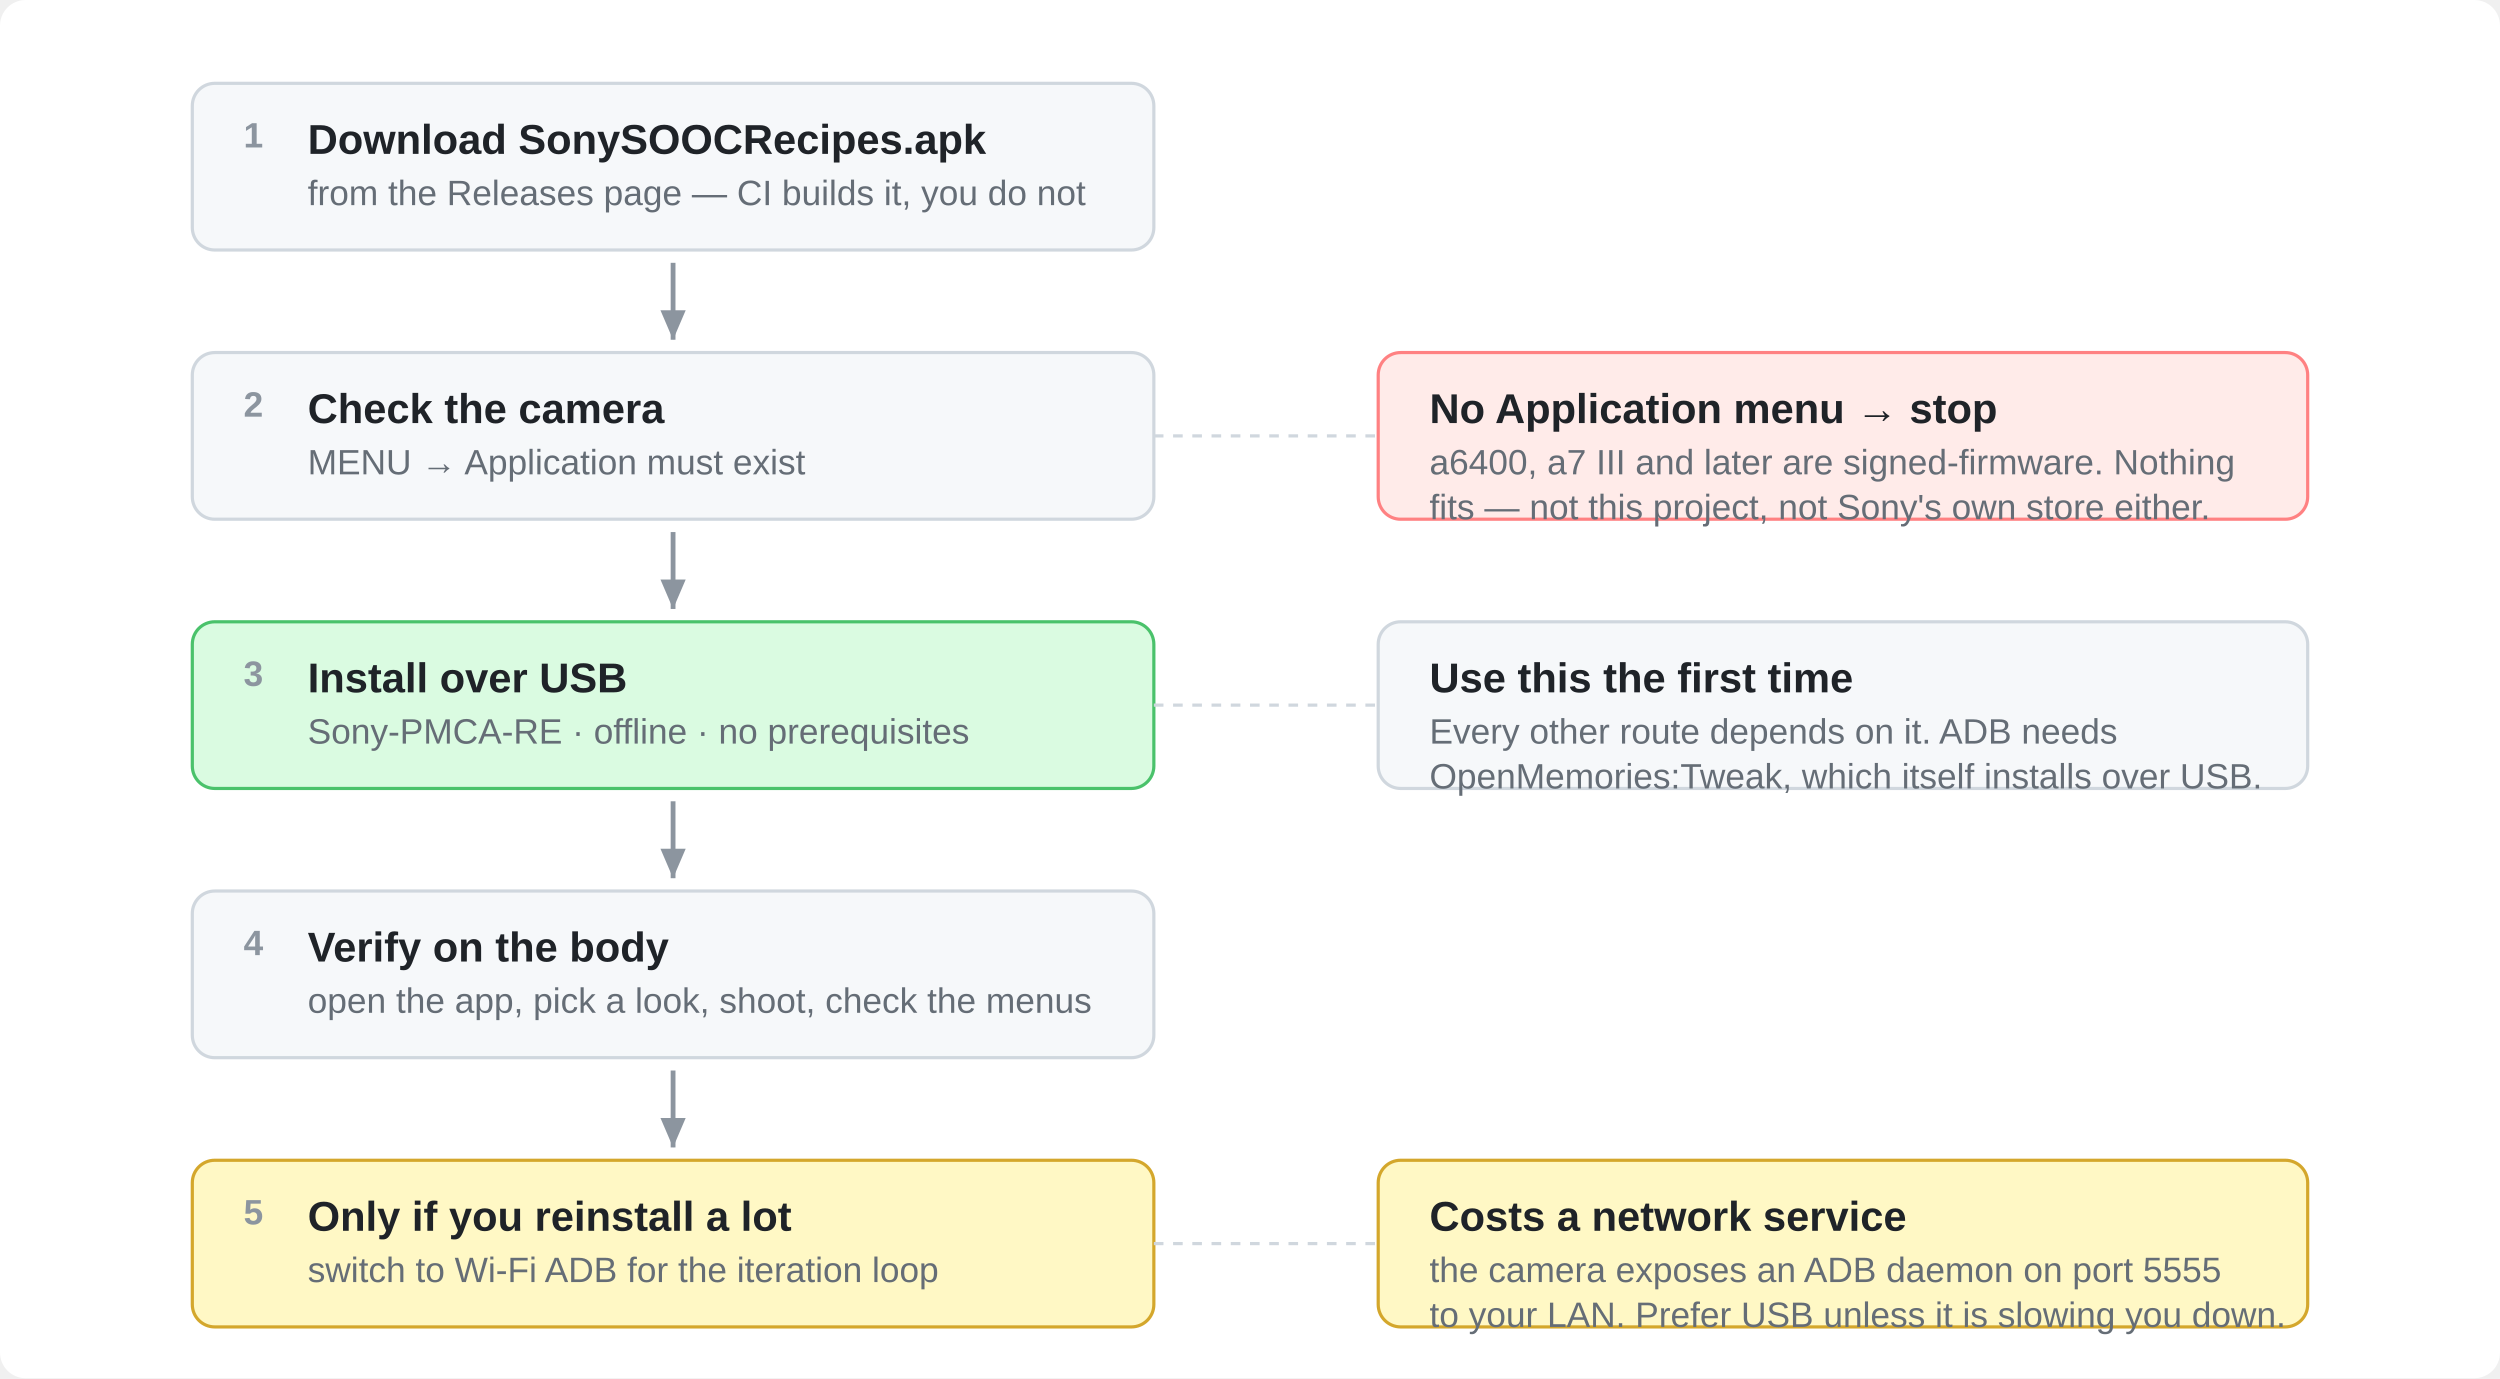
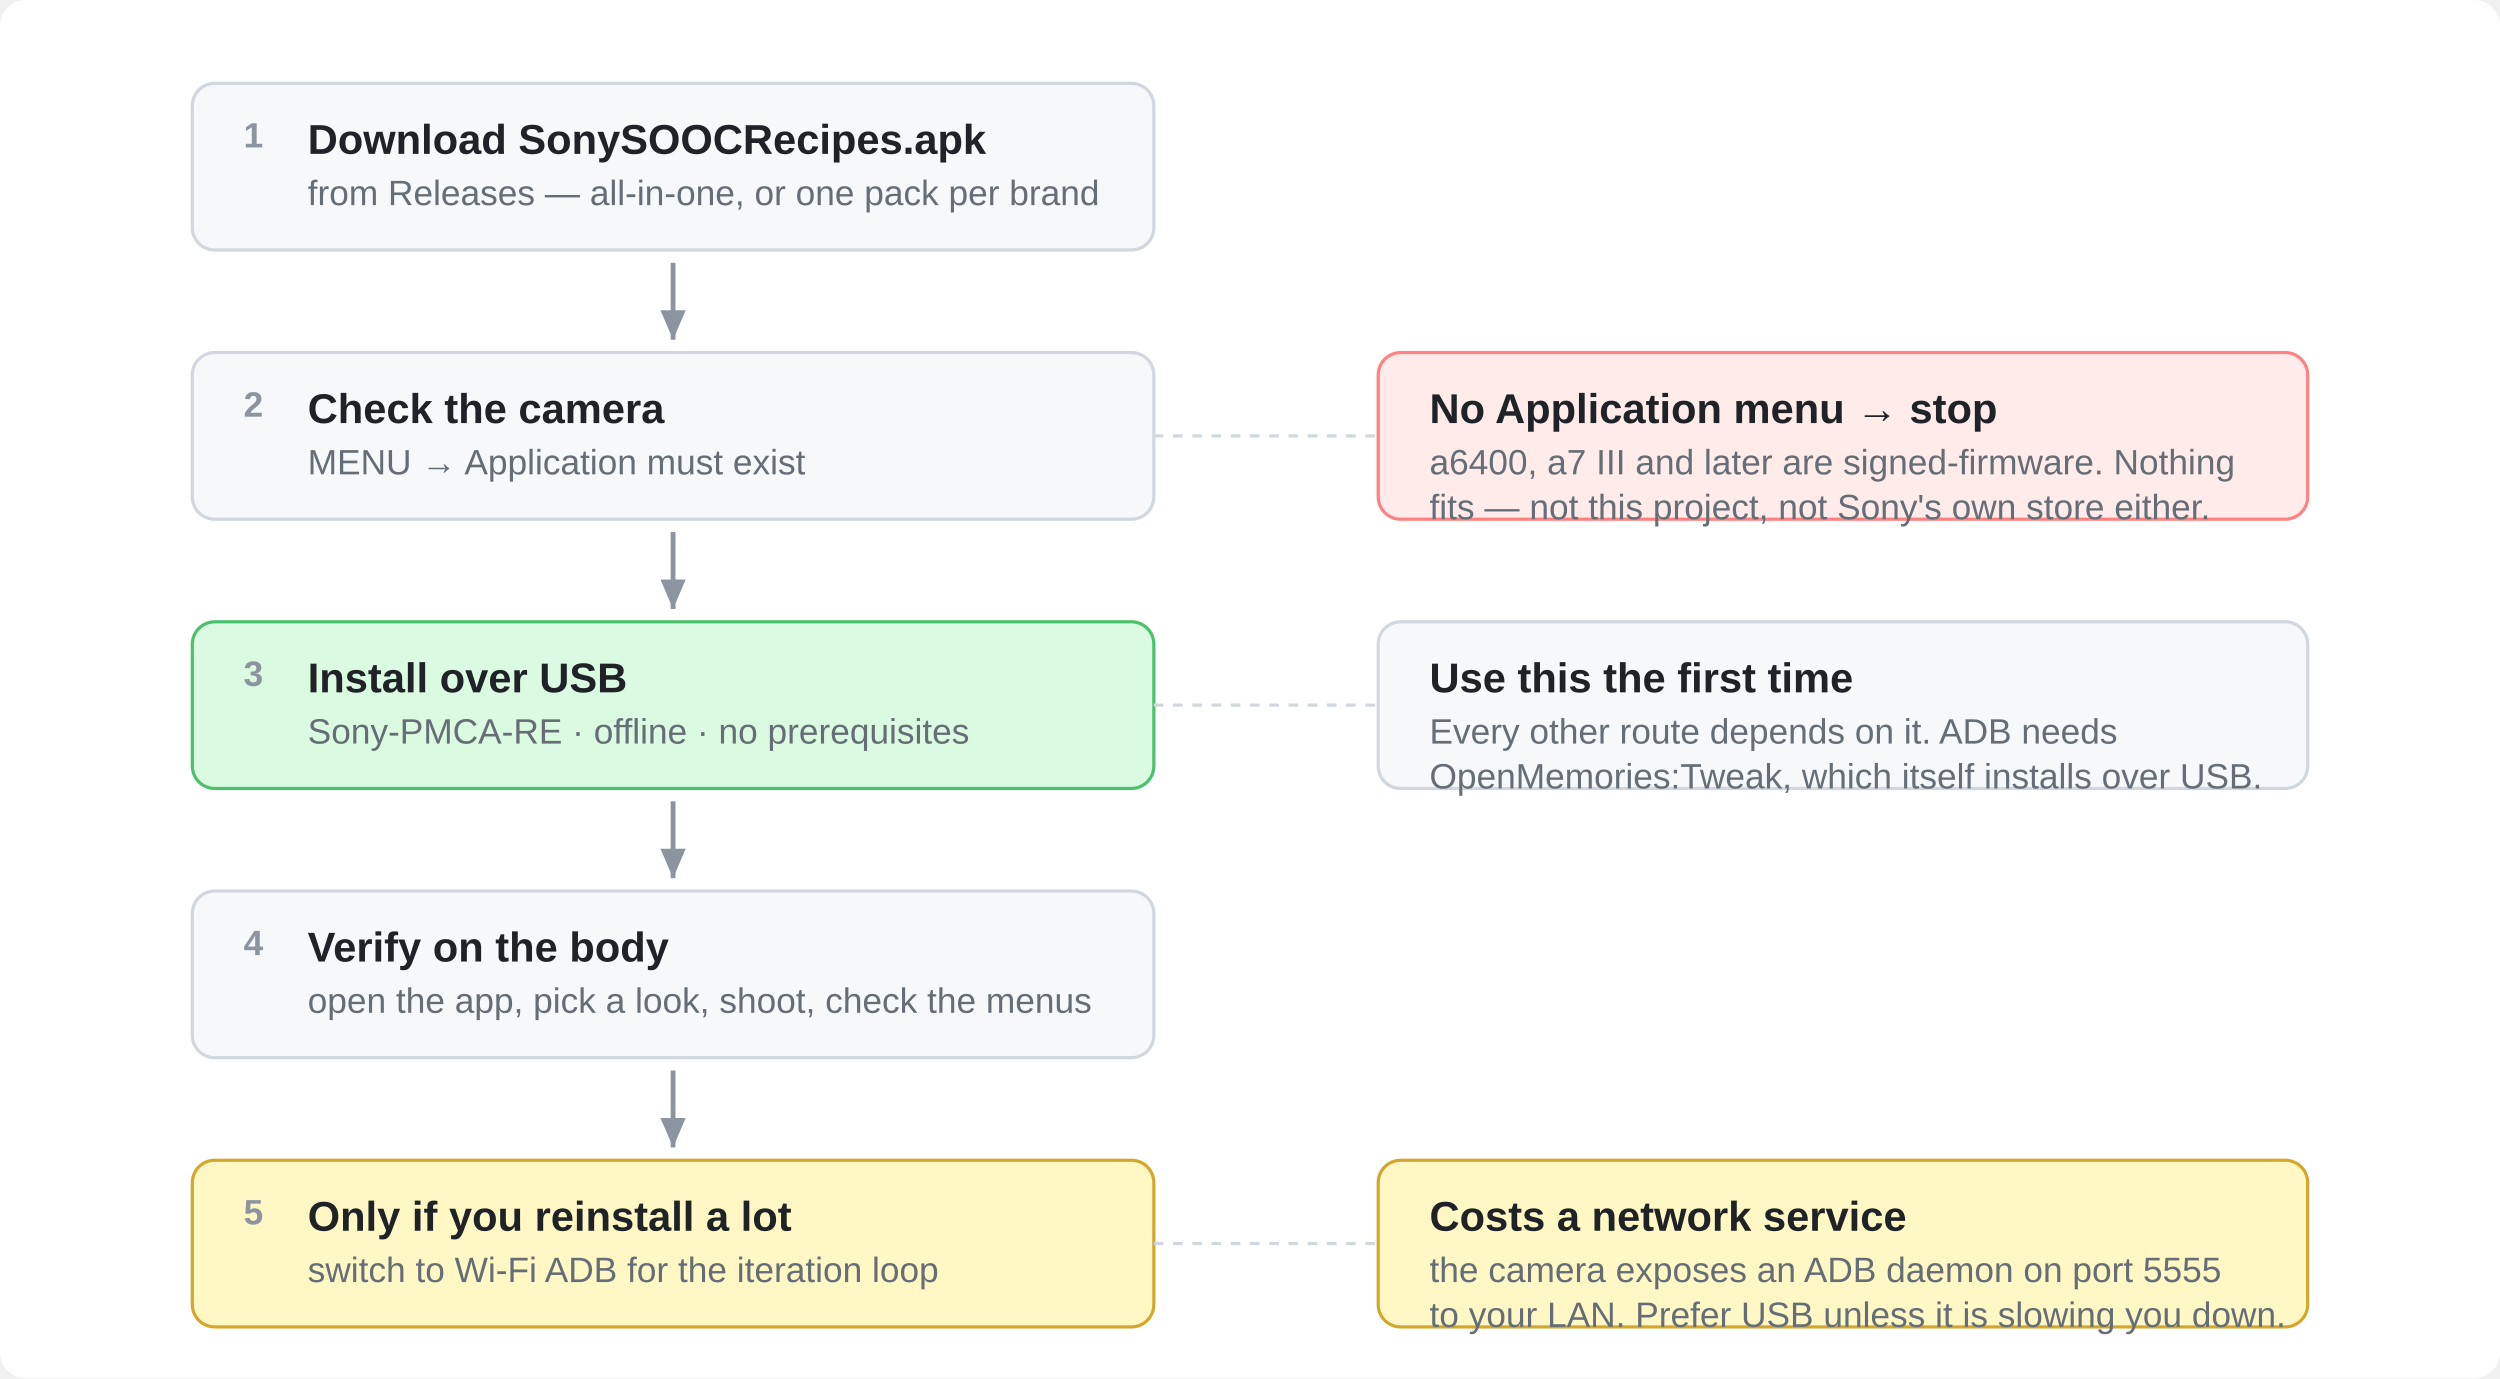
<svg xmlns="http://www.w3.org/2000/svg" viewBox="0 0 780 430" width="780" height="430" role="img" aria-label="Installation flow: download, check the model, install over USB, verify, then optionally switch to Wi-Fi ADB">
  <style>
    .bg    { fill: #ffffff; }
    .box   { fill: #f6f8fa; stroke: #d0d7de; }
    .box-g { fill: #dafbe1; stroke: #4ac26b; }
    .box-y { fill: #fff8c5; stroke: #d4a72c; }
    .box-r { fill: #ffebe9; stroke: #ff8182; }
    .arrow { stroke: #8c959f; stroke-width: 1.5; fill: none; marker-end: url(#ar); }
    .aside { stroke: #d0d7de; stroke-dasharray: 3 3; stroke-width: 1; fill: none; }
    .t     { font: 600 13px -apple-system, "Segoe UI", Arial, sans-serif; fill: #1f2328; }
    .s     { font: 11px -apple-system, "Segoe UI", Arial, sans-serif; fill: #656d76; }
    .n     { font: 600 11px -apple-system, "Segoe UI", Arial, sans-serif; fill: #8c959f; }
    @media (prefers-color-scheme: dark) {
      .bg    { fill: #0d1117; }
      .box   { fill: #161b22; stroke: #30363d; }
      .box-g { fill: #0f2913; stroke: #3fb950; }
      .box-y { fill: #272115; stroke: #9e6a03; }
      .box-r { fill: #25171c; stroke: #f85149; }
      .arrow { stroke: #6e7681; }
      .aside { stroke: #30363d; }
      .t     { fill: #e6edf3; }
      .s     { fill: #8b949e; }
      .n     { fill: #6e7681; }
    }
  </style>
  <defs>
    <marker id="ar" viewBox="0 0 8 8" refX="7" refY="4" markerWidth="7" markerHeight="7" orient="auto">
      <path d="M0 1 L7 4 L0 7 z" fill="#8c959f" />
    </marker>
  </defs>
  <rect class="bg" width="780" height="430" rx="8" />
  <rect class="box" x="60" y="26" width="300" height="52" rx="7" />
  <text class="n" x="76" y="46">1</text>
  <text class="t" x="96" y="48">Download SonySOOCRecipes.apk</text>
-   <text class="s" x="96" y="64">from the Releases page — CI builds it, you do not</text>
+   <text class="s" x="96" y="64">from Releases — all-in-one, or one pack per brand</text>
  <path class="arrow" d="M210 82 L210 106" />
  <rect class="box" x="60" y="110" width="300" height="52" rx="7" />
  <text class="n" x="76" y="130">2</text>
  <text class="t" x="96" y="132">Check the camera</text>
  <text class="s" x="96" y="148">MENU → Application must exist</text>
  <path class="aside" d="M360 136 L430 136" />
  <rect class="box-r" x="430" y="110" width="290" height="52" rx="7" />
  <text class="t" x="446" y="132">No Application menu → stop</text>
  <text class="s" x="446" y="148">a6400, a7 III and later are signed-firmware. Nothing</text>
  <text class="s" x="446" y="162">fits — not this project, not Sony's own store either.</text>
  <path class="arrow" d="M210 166 L210 190" />
  <rect class="box-g" x="60" y="194" width="300" height="52" rx="7" />
  <text class="n" x="76" y="214">3</text>
  <text class="t" x="96" y="216">Install over USB</text>
  <text class="s" x="96" y="232">Sony-PMCA-RE · offline · no prerequisites</text>
  <path class="aside" d="M360 220 L430 220" />
  <rect class="box" x="430" y="194" width="290" height="52" rx="7" />
  <text class="t" x="446" y="216">Use this the first time</text>
  <text class="s" x="446" y="232">Every other route depends on it. ADB needs</text>
  <text class="s" x="446" y="246">OpenMemories:Tweak, which itself installs over USB.</text>
  <path class="arrow" d="M210 250 L210 274" />
  <rect class="box" x="60" y="278" width="300" height="52" rx="7" />
  <text class="n" x="76" y="298">4</text>
  <text class="t" x="96" y="300">Verify on the body</text>
  <text class="s" x="96" y="316">open the app, pick a look, shoot, check the menus</text>
  <path class="arrow" d="M210 334 L210 358" />
  <rect class="box-y" x="60" y="362" width="300" height="52" rx="7" />
  <text class="n" x="76" y="382">5</text>
  <text class="t" x="96" y="384">Only if you reinstall a lot</text>
  <text class="s" x="96" y="400">switch to Wi-Fi ADB for the iteration loop</text>
  <path class="aside" d="M360 388 L430 388" />
  <rect class="box-y" x="430" y="362" width="290" height="52" rx="7" />
  <text class="t" x="446" y="384">Costs a network service</text>
  <text class="s" x="446" y="400">the camera exposes an ADB daemon on port 5555</text>
  <text class="s" x="446" y="414">to your LAN. Prefer USB unless it is slowing you down.</text>
</svg>
